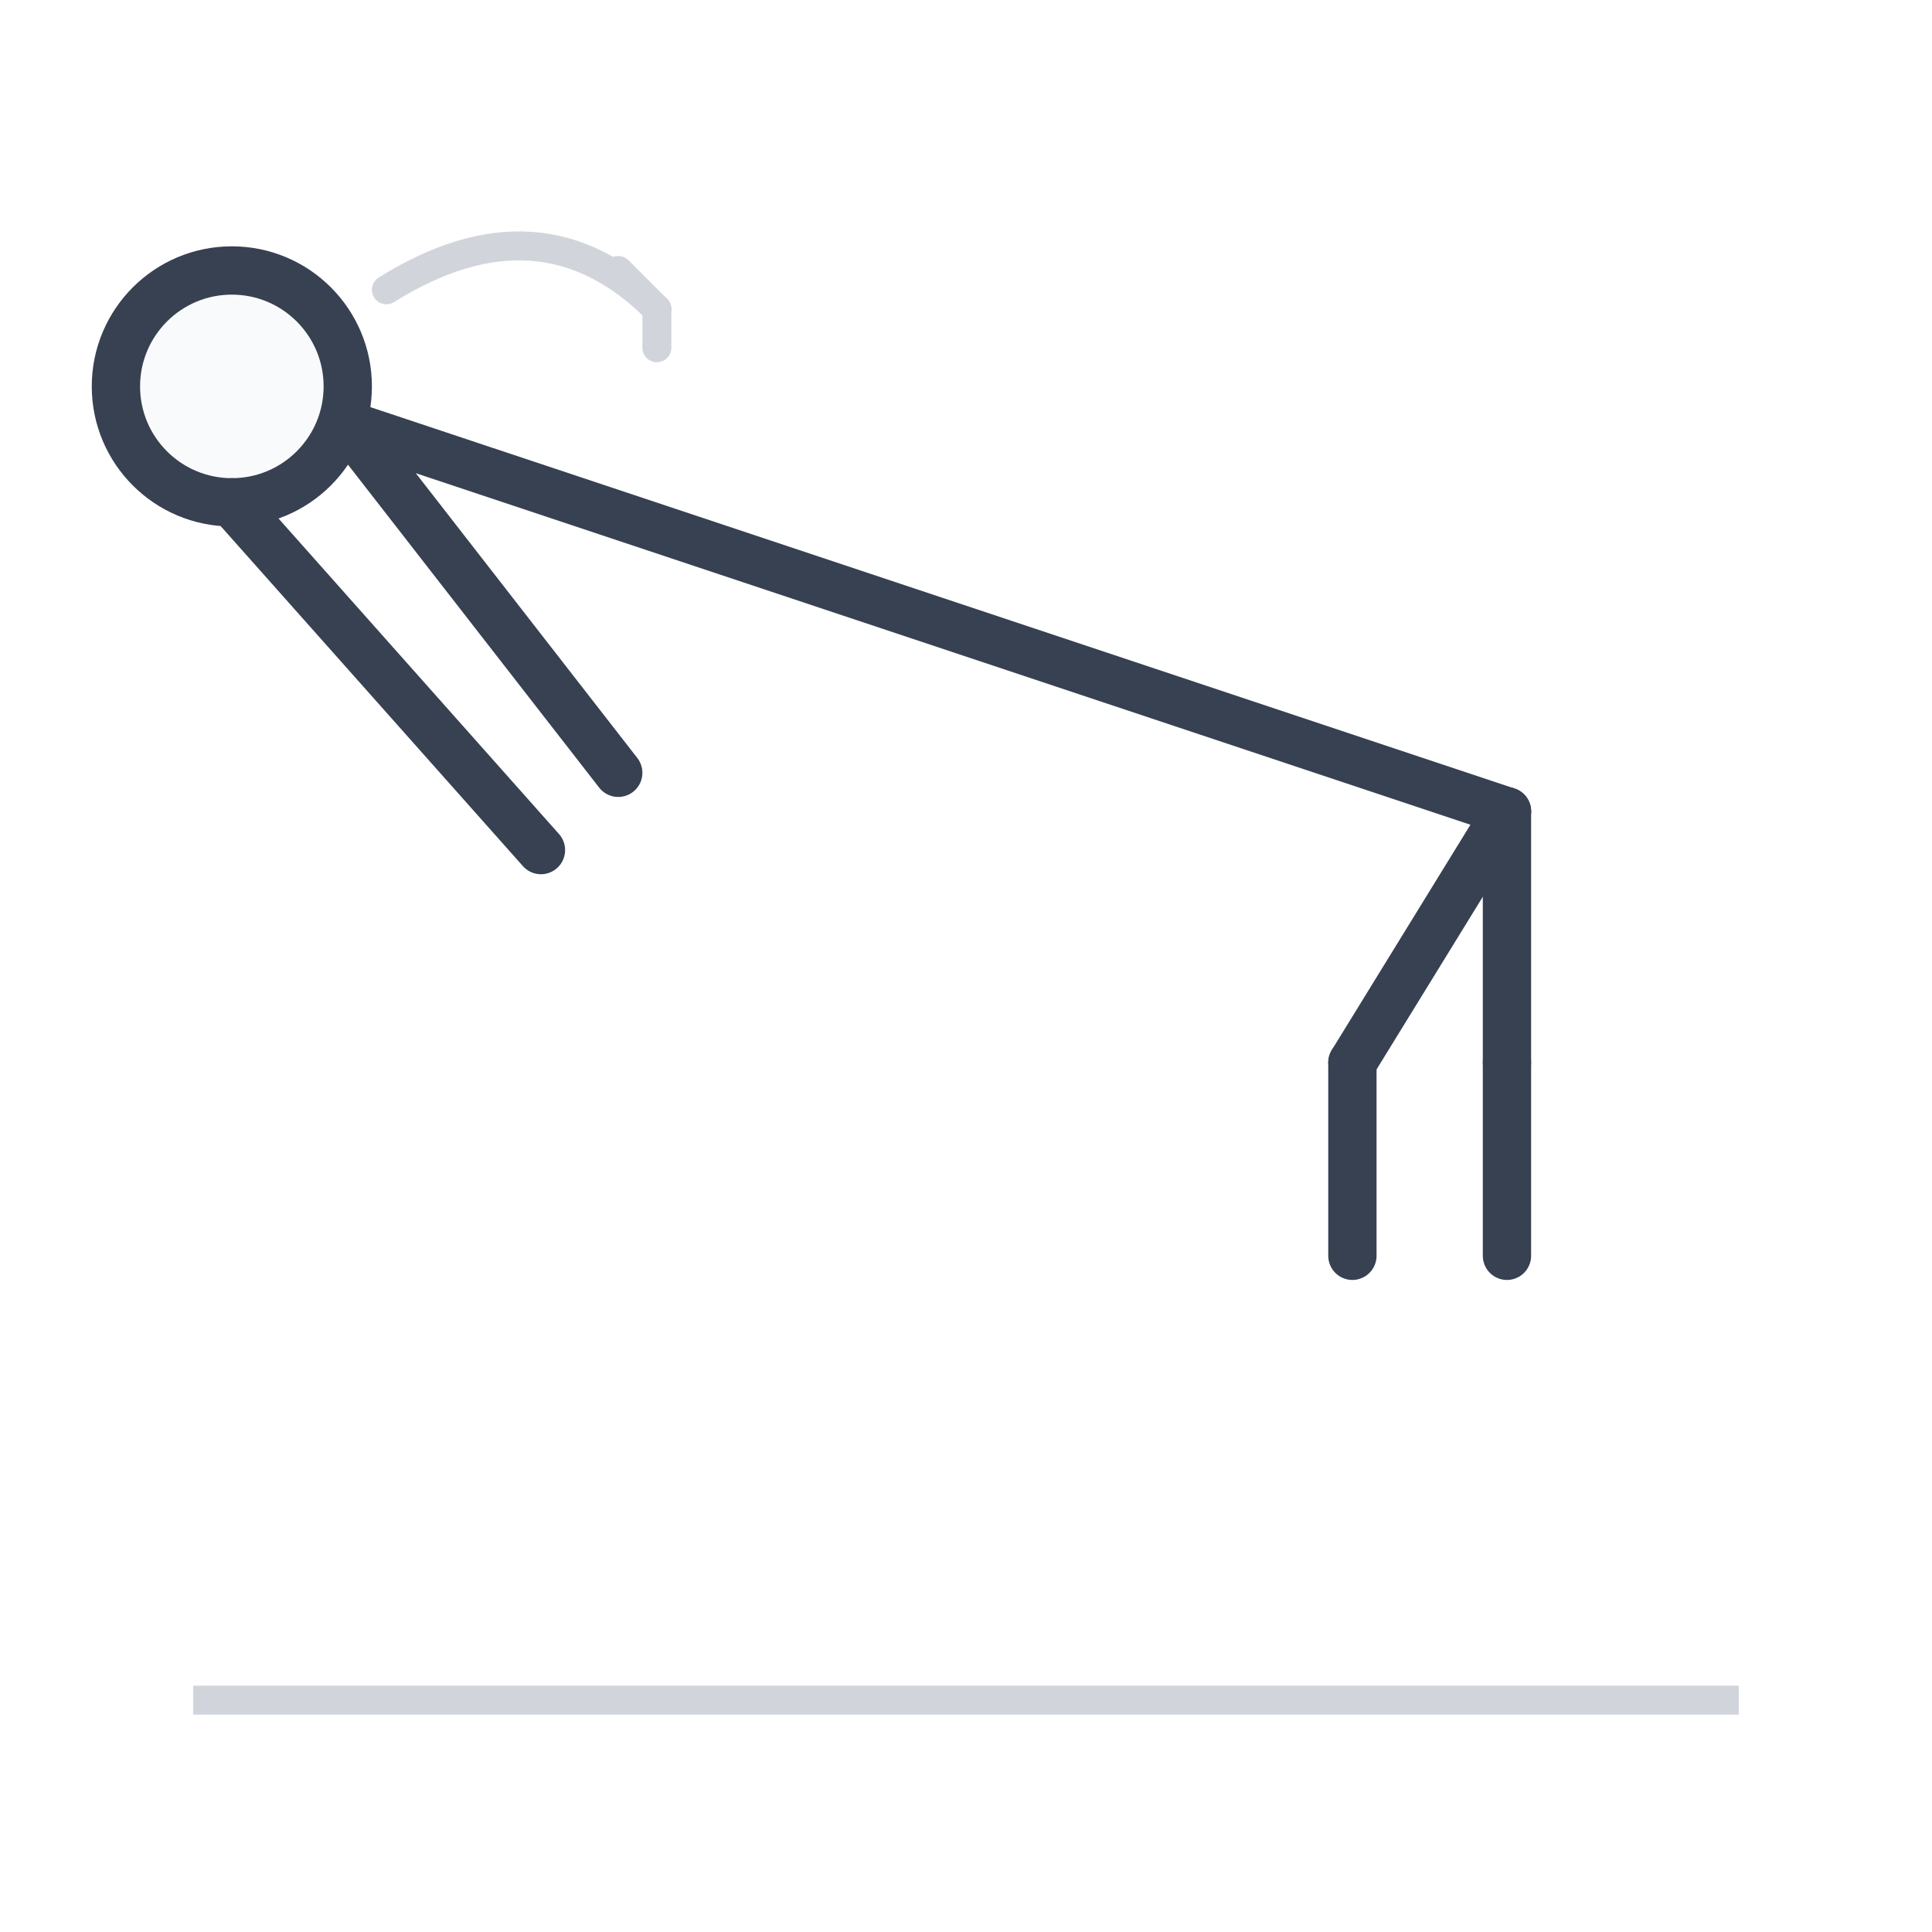
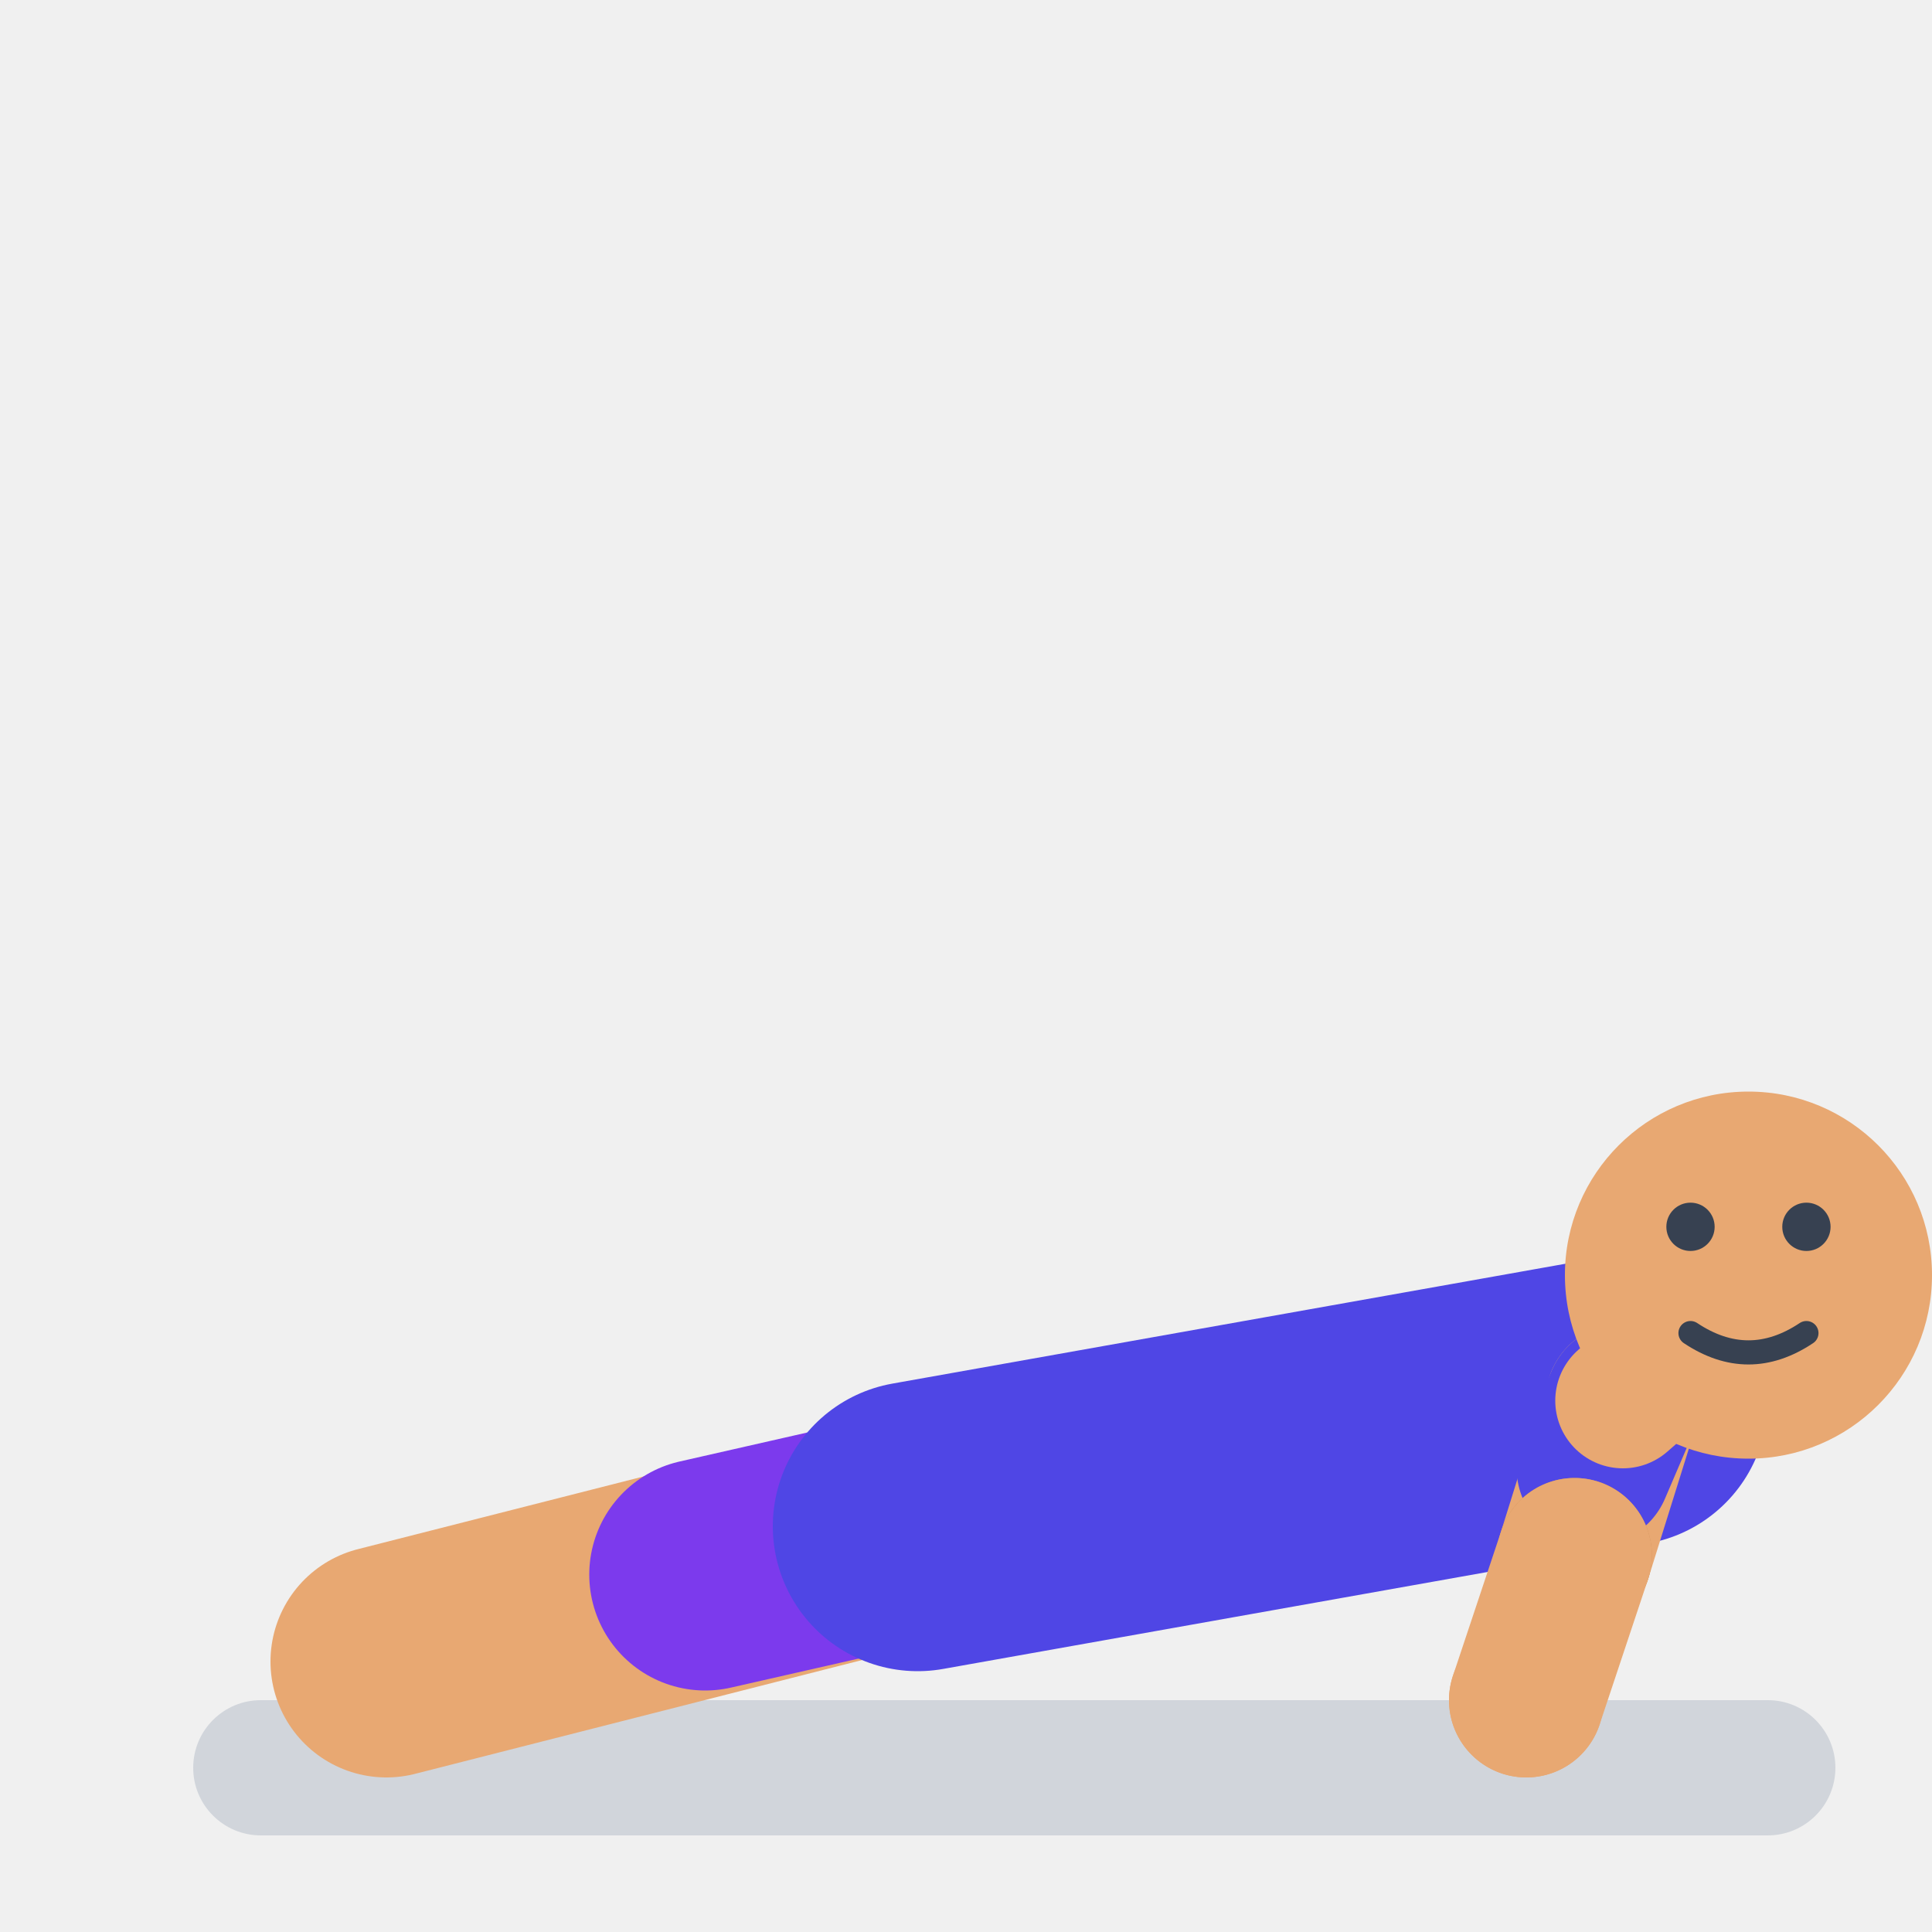
- <svg xmlns="http://www.w3.org/2000/svg" viewBox="0 0 100 100" width="100" height="100">
-   <rect width="100" height="100" fill="white" />
-   <line x1="10" y1="88" x2="90" y2="88" stroke="#d1d5db" stroke-width="1.5" />
-   <circle cx="12" cy="20" r="6" fill="#f9fafb" stroke="#374151" stroke-width="2.5" />
-   <line x1="18" y1="22" x2="78" y2="42" stroke="#374151" stroke-width="2.5" stroke-linecap="round" />
-   <line x1="12" y1="26" x2="28" y2="44" stroke="#374151" stroke-width="2.5" stroke-linecap="round" />
-   <line x1="18" y1="22" x2="32" y2="40" stroke="#374151" stroke-width="2.5" stroke-linecap="round" />
-   <line x1="78" y1="42" x2="78" y2="55" stroke="#374151" stroke-width="2.5" stroke-linecap="round" />
-   <line x1="78" y1="42" x2="70" y2="55" stroke="#374151" stroke-width="2.5" stroke-linecap="round" />
-   <line x1="78" y1="55" x2="78" y2="65" stroke="#374151" stroke-width="2.5" stroke-linecap="round" />
-   <line x1="70" y1="55" x2="70" y2="65" stroke="#374151" stroke-width="2.5" stroke-linecap="round" />
-   <path d="M 20,15 Q 28,10 34,16" stroke="#d1d5db" stroke-width="1.5" stroke-linecap="round" stroke-linejoin="round" fill="none" />
-   <line x1="32" y1="14" x2="34" y2="16" stroke="#d1d5db" stroke-width="1.5" stroke-linecap="round" />
-   <line x1="34" y1="18" x2="34" y2="16" stroke="#d1d5db" stroke-width="1.5" stroke-linecap="round" />
+ <svg xmlns="http://www.w3.org/2000/svg" viewBox="0 0 200 200" width="200" height="200">
+   <rect x="20" y="176" width="170" height="14" rx="7" fill="#D1D5DB" />
+   <line x1="95" y1="158" x2="40" y2="172" stroke="#E8A872" stroke-width="24" stroke-linecap="round" />
+   <line x1="95" y1="158" x2="73" y2="163" stroke="#7C3AED" stroke-width="24" stroke-linecap="round" />
+   <circle cx="40" cy="172" r="7" fill="#E8A872" />
+   <line x1="168" y1="145" x2="95" y2="158" stroke="#4F46E5" stroke-width="30" stroke-linecap="round" />
+   <line x1="168" y1="145" x2="163" y2="161" stroke="#E8A872" stroke-width="16" stroke-linecap="round" />
+   <line x1="168" y1="145" x2="165" y2="152" stroke="#4F46E5" stroke-width="16" stroke-linecap="round" />
+   <circle cx="163" cy="161" r="8" fill="#CF8E55" />
+   <line x1="163" y1="161" x2="158" y2="176" stroke="#E8A872" stroke-width="16" stroke-linecap="round" />
+   <circle cx="158" cy="176" r="8" fill="#E8A872" />
+   <line x1="168" y1="145" x2="176" y2="138" stroke="#E8A872" stroke-width="14" stroke-linecap="round" />
+   <circle cx="181" cy="132" r="19" fill="#E8A872" />
+   <circle cx="175" cy="127" r="2.5" fill="#374151" />
+   <circle cx="187" cy="127" r="2.5" fill="#374151" />
+   <path d="M175,138 Q181,142 187,138" stroke="#374151" stroke-width="2.5" fill="none" stroke-linecap="round" />
</svg>
